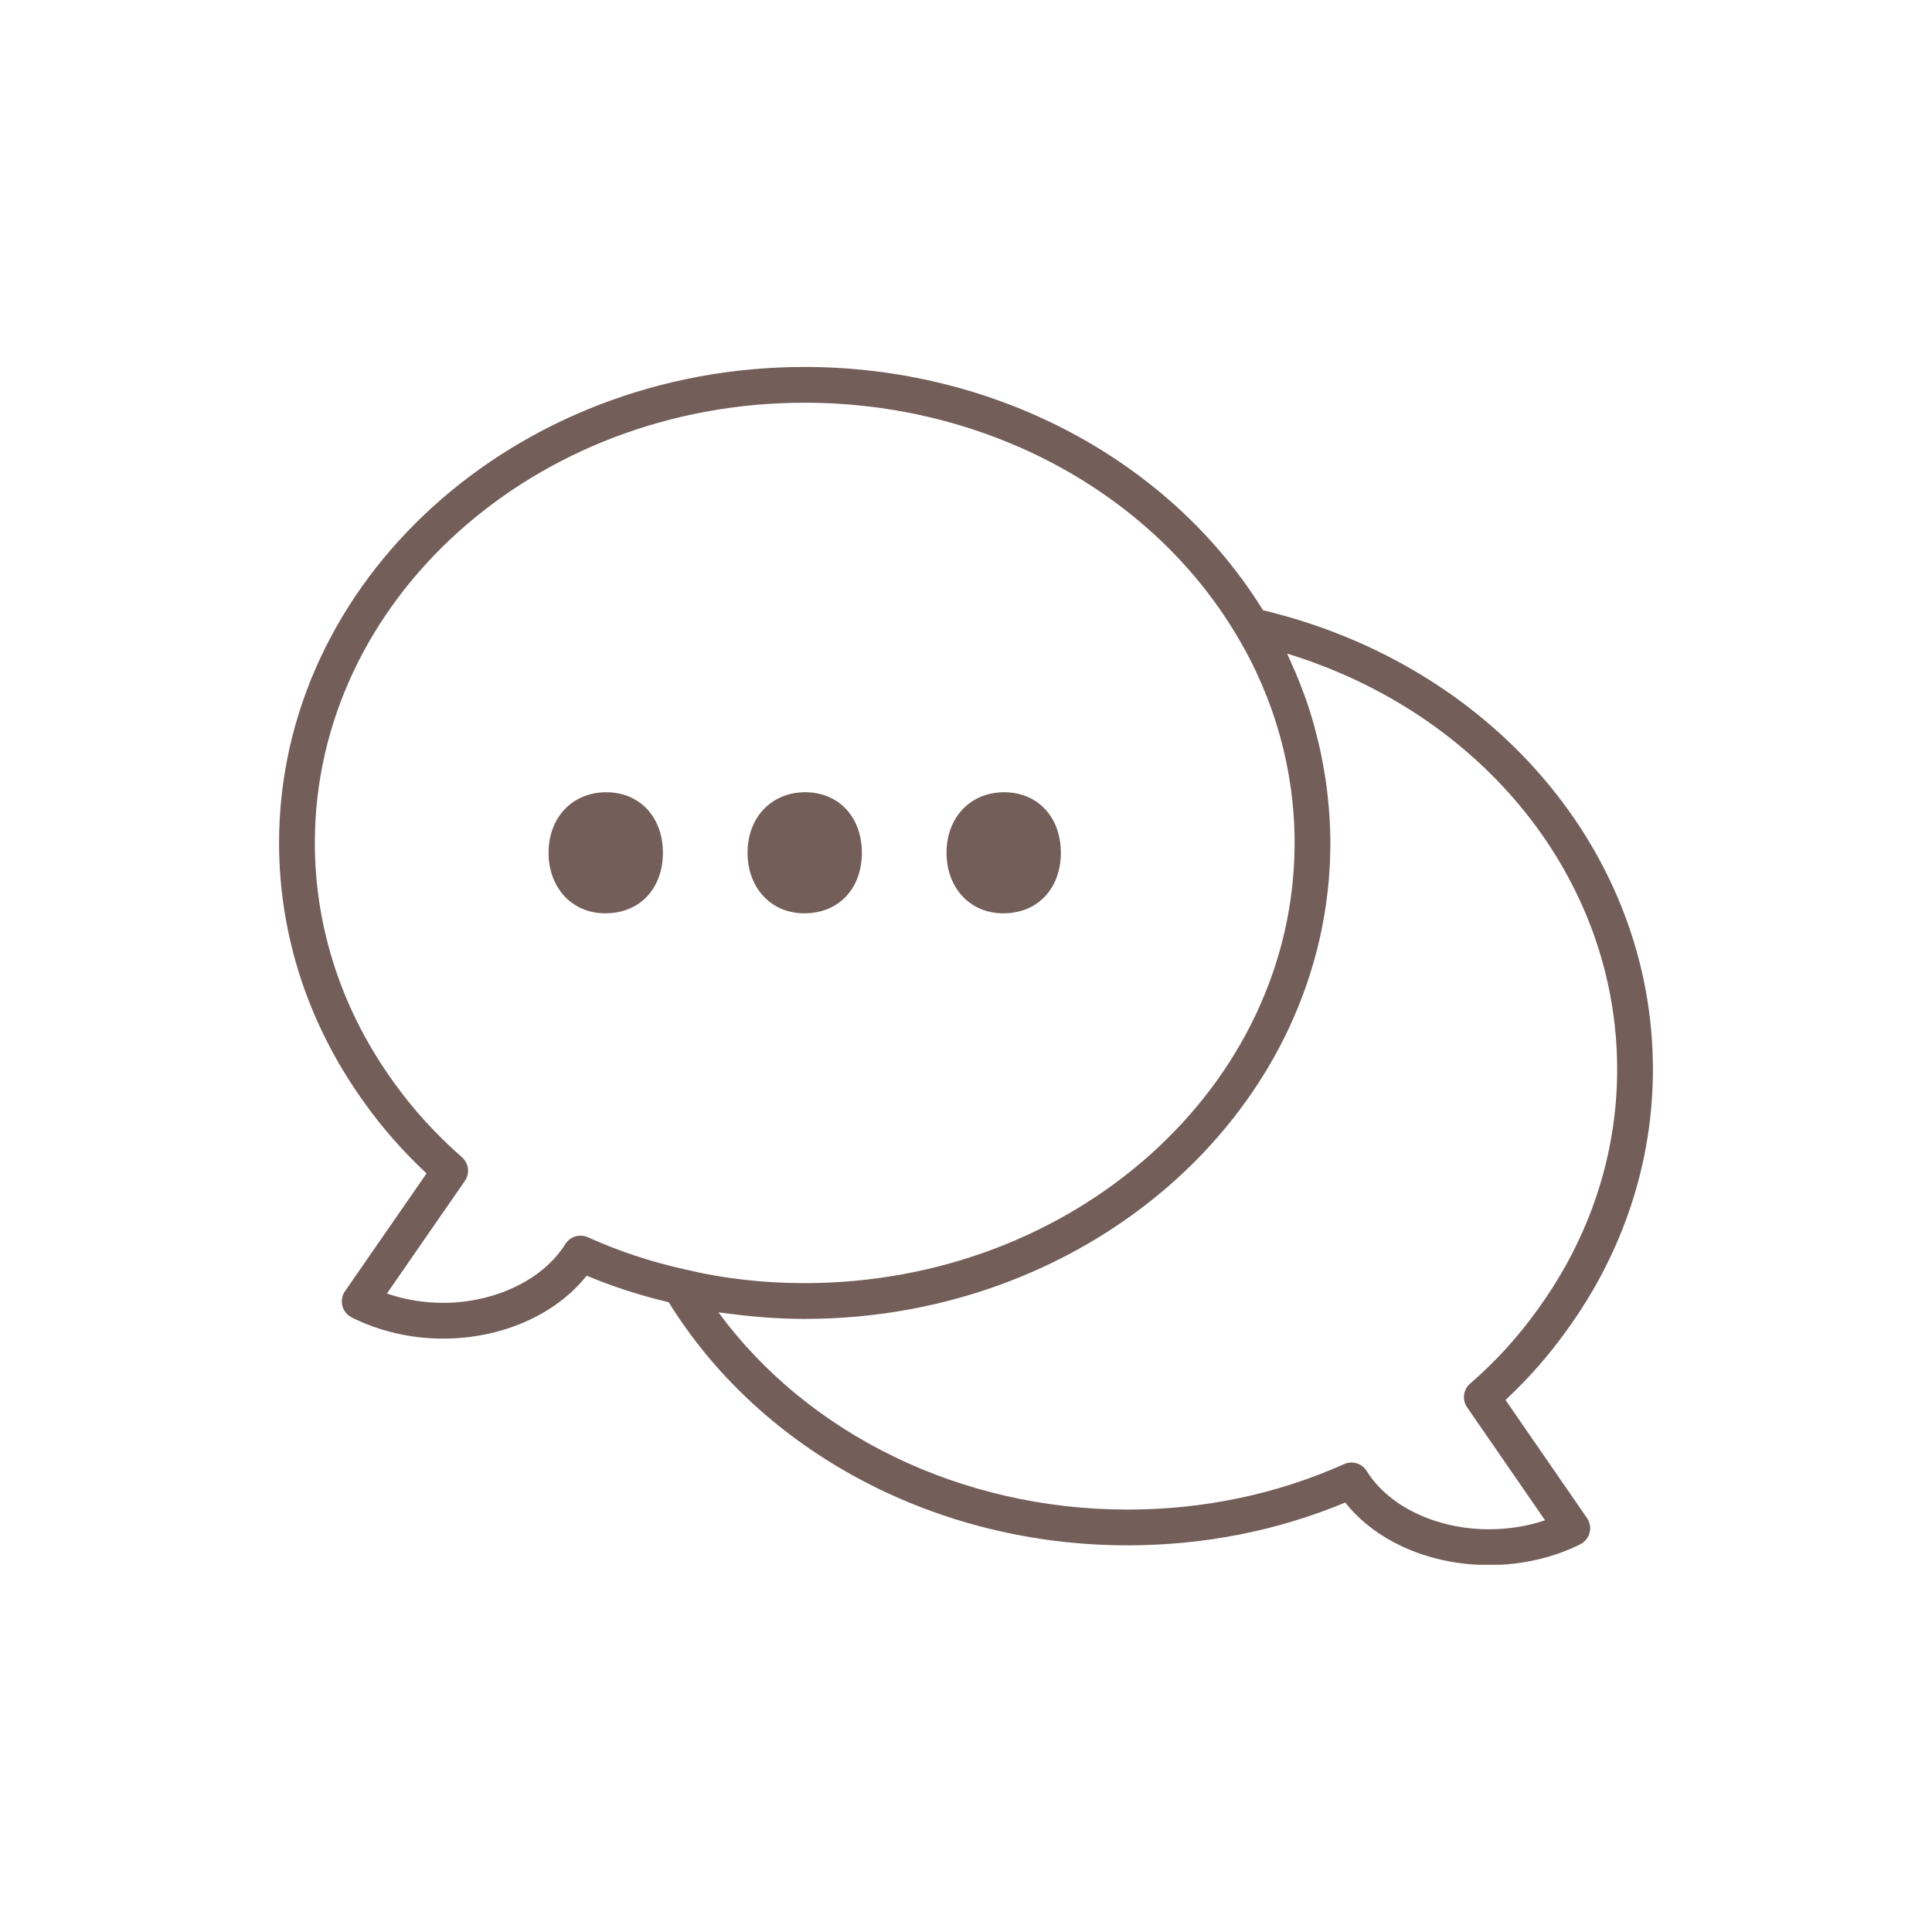
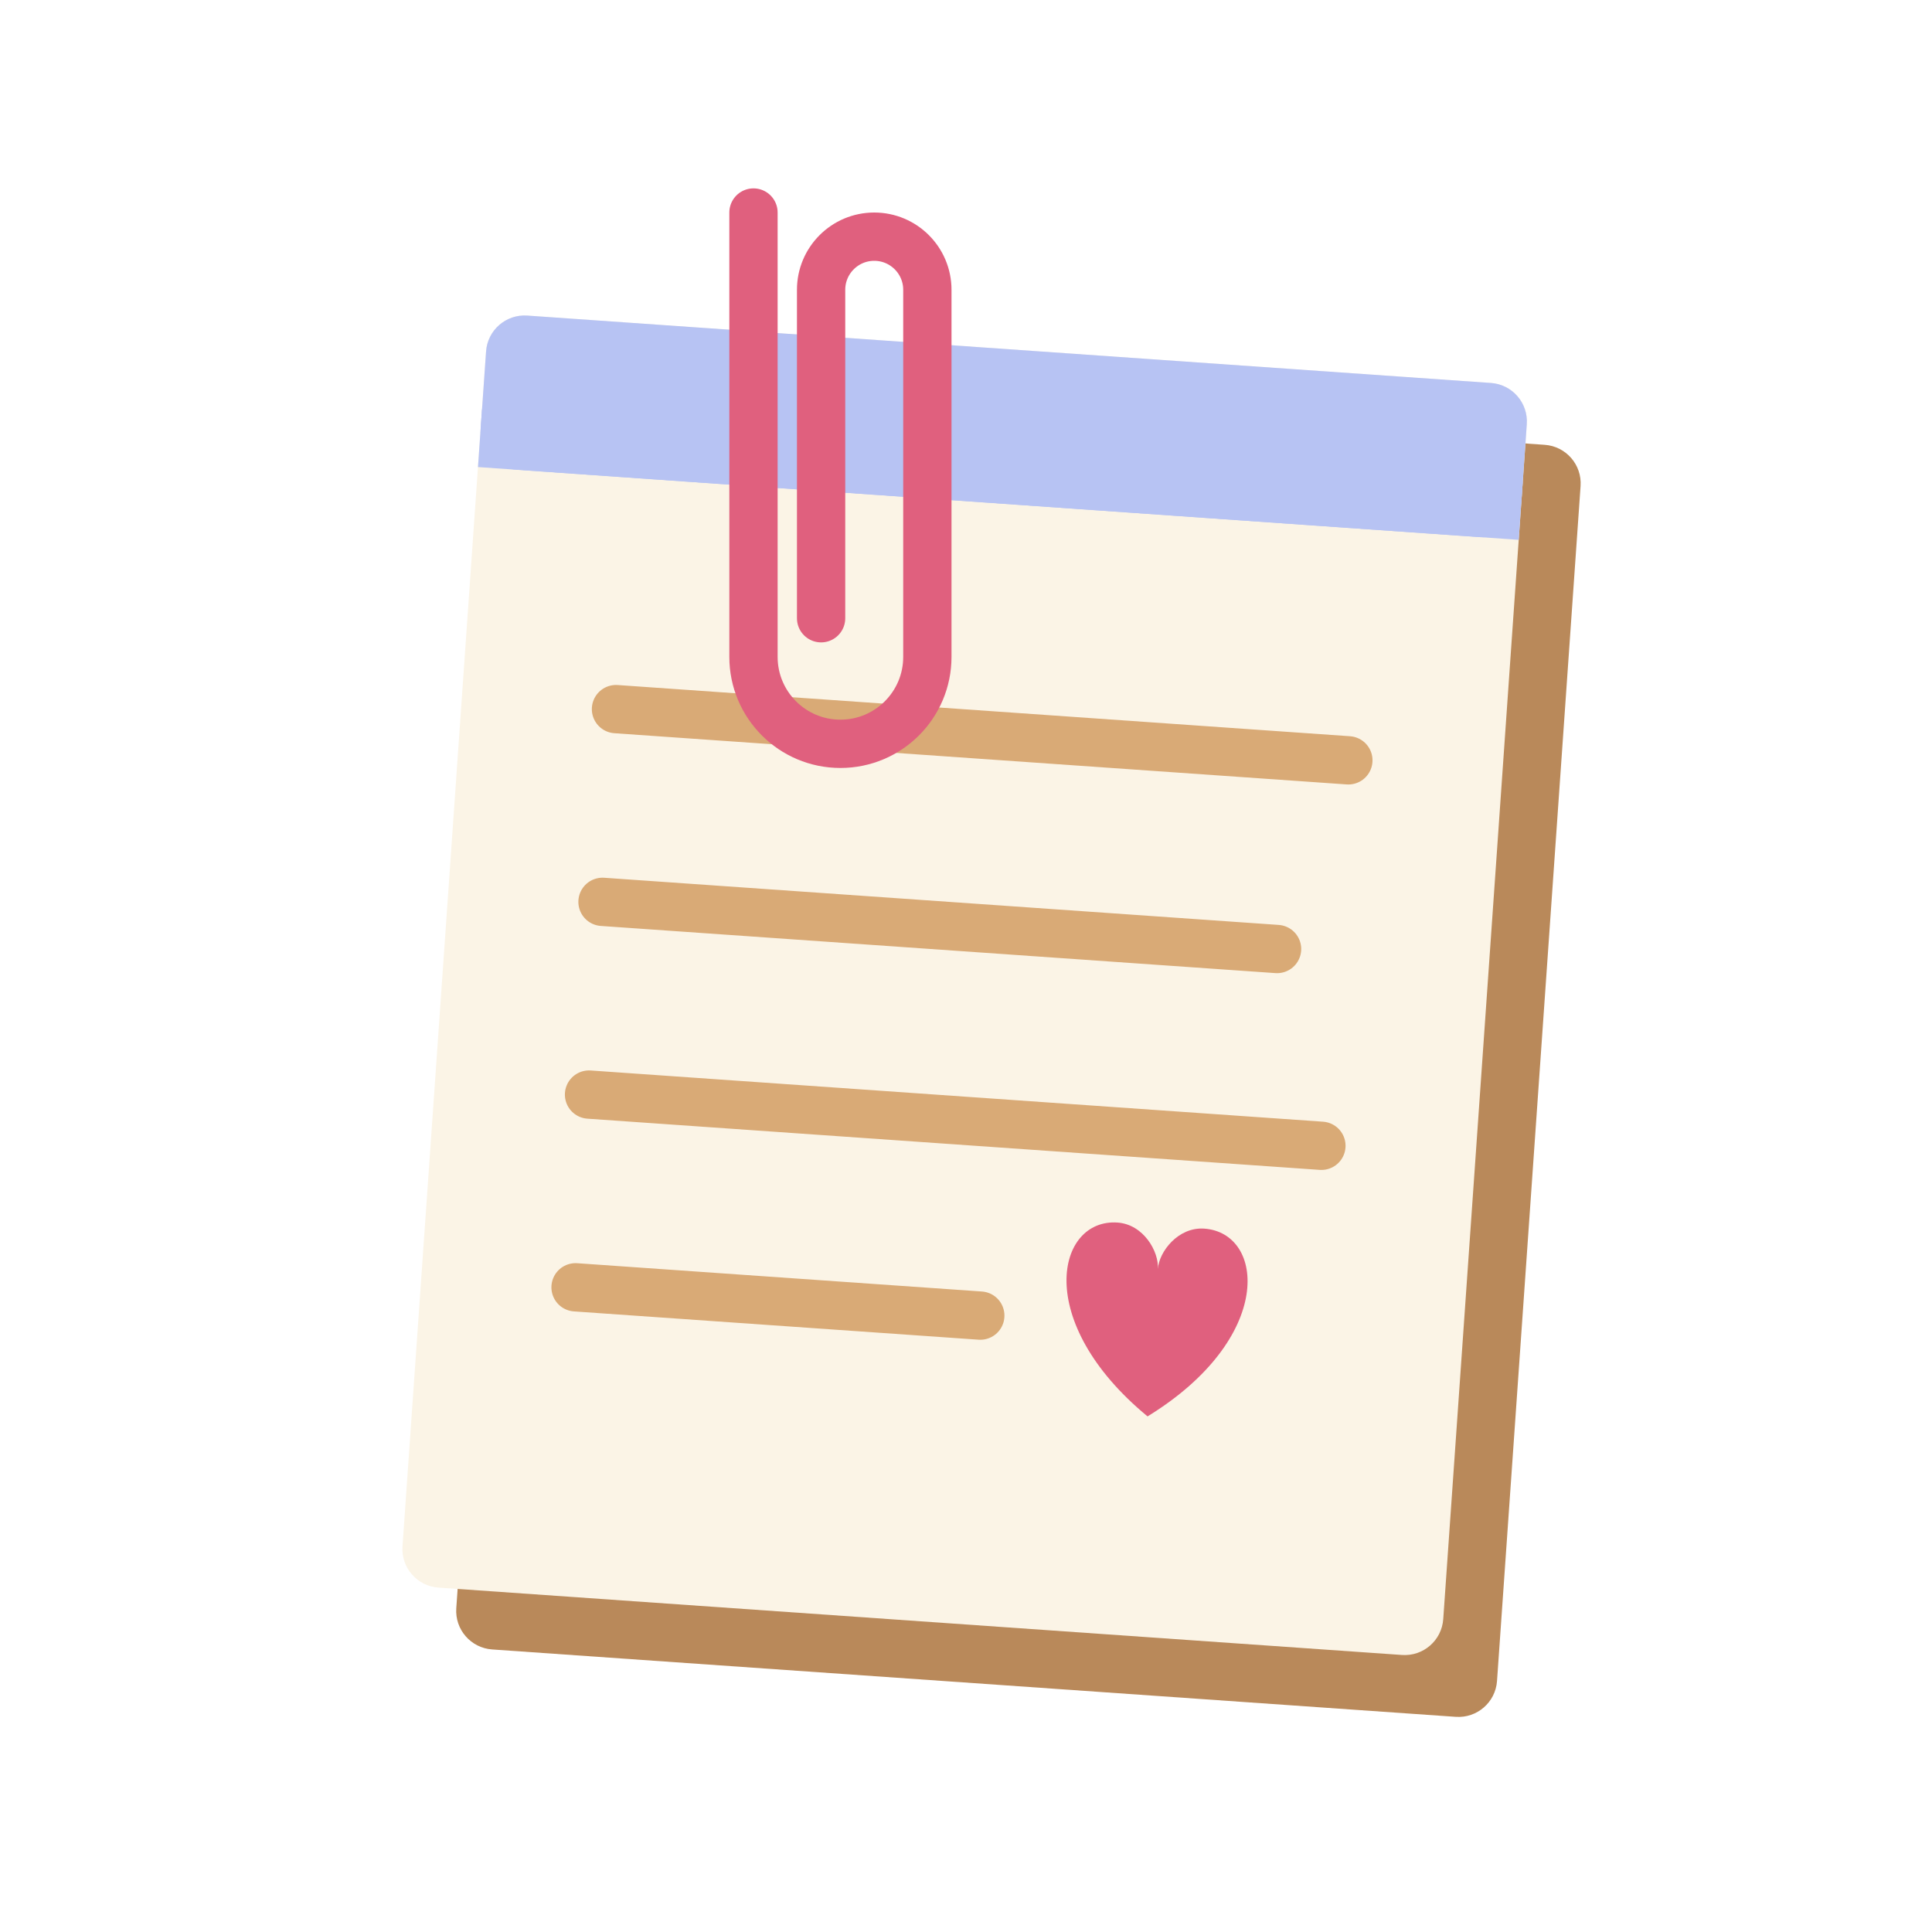
- <svg xmlns="http://www.w3.org/2000/svg" width="2000" zoomAndPan="magnify" viewBox="0 0 1500 1500" height="2000" preserveAspectRatio="xMidYMid meet" version="1.0">
-   <defs>
-     <clipPath id="40b1cc27bb">
-       <path d="M 216 284.898 L 1284 284.898 L 1284 1214.898 L 216 1214.898 Z M 216 284.898 " clip-rule="nonzero" />
-     </clipPath>
-   </defs>
-   <g clip-path="url(#40b1cc27bb)">
-     <path fill="#735e59" d="M 1168.852 1086.926 C 1186.457 1070.594 1202.414 1052.469 1216.352 1032.941 C 1260.172 972.617 1283.328 902.52 1283.328 830.25 C 1283.328 662.133 1159.098 516.434 980.605 473.797 C 908.453 357.188 772.727 284.898 624.625 284.898 C 399.676 284.898 216.668 450.676 216.668 654.445 C 216.668 726.719 239.824 796.812 283.582 857.055 C 297.133 876.027 313.105 894.148 331.18 911.047 L 267.848 1002.52 C 265.559 1005.828 264.82 1009.969 265.816 1013.867 C 266.812 1017.766 269.457 1021.039 273.055 1022.844 C 294.586 1033.609 319.086 1039.297 343.902 1039.297 C 389.629 1039.297 431.219 1020.844 455.488 990.465 C 476.301 999.129 497.703 1005.984 519.172 1011.043 C 591.352 1127.566 727.145 1199.797 875.371 1199.797 C 934.512 1199.797 991.328 1188.633 1044.449 1166.586 C 1068.406 1196.766 1109.996 1215.098 1156.094 1215.098 C 1181.316 1215.098 1205.816 1209.52 1226.941 1198.957 C 1230.535 1197.16 1233.176 1193.887 1234.18 1189.996 C 1235.176 1186.098 1234.438 1181.961 1232.16 1178.652 Z M 438.926 965.898 C 421.566 993.617 384.266 1011.527 343.902 1011.527 C 328.949 1011.527 314.172 1009.047 300.402 1004.281 L 360.938 916.844 C 364.953 911.047 363.984 903.164 358.688 898.516 C 338.414 880.691 320.746 861.309 306.109 840.832 C 265.762 785.27 244.434 720.82 244.434 654.445 C 244.434 465.988 414.988 312.664 624.625 312.664 C 765.109 312.664 893.594 381.742 959.965 492.988 C 989.508 542.027 1005.129 597.863 1005.129 654.445 C 1005.129 842.906 834.438 996.227 624.625 996.227 C 592.277 996.227 560.809 992.582 530.824 985.312 C 505.496 979.715 480.449 971.402 456.375 960.598 C 450.043 957.77 442.602 960.02 438.926 965.898 Z M 1156.094 1187.328 C 1115.328 1187.328 1078.051 1169.574 1061.125 1142.102 C 1058.52 1137.875 1053.984 1135.496 1049.293 1135.496 C 1047.395 1135.496 1045.473 1135.883 1043.641 1136.703 C 991.121 1160.145 934.504 1172.031 875.371 1172.031 C 746.539 1172.031 627.84 1114.094 557.805 1018.938 C 559.621 1019.219 561.504 1019.312 563.328 1019.57 C 570.531 1020.59 577.789 1021.418 585.117 1022.07 C 588.121 1022.34 591.105 1022.645 594.129 1022.852 C 604.211 1023.539 614.363 1023.996 624.625 1023.996 C 849.746 1023.996 1032.895 858.219 1032.895 654.445 C 1032.895 647.336 1032.613 640.238 1032.164 633.16 C 1032.02 630.91 1031.777 628.672 1031.59 626.43 C 1031.184 621.562 1030.707 616.711 1030.09 611.875 C 1029.762 609.305 1029.383 606.742 1028.996 604.184 C 1028.301 599.578 1027.504 594.996 1026.621 590.426 C 1026.137 587.93 1025.668 585.438 1025.129 582.957 C 1024.047 577.969 1022.812 573.016 1021.508 568.082 C 1020.996 566.137 1020.551 564.18 1020 562.246 C 1018.074 555.457 1015.961 548.719 1013.613 542.047 C 1013.156 540.75 1012.613 539.48 1012.141 538.188 C 1010.176 532.809 1008.102 527.469 1005.863 522.184 C 1004.898 519.902 1003.852 517.656 1002.836 515.398 C 1001.645 512.746 1000.543 510.066 999.285 507.441 C 1151.664 554.102 1255.562 683.02 1255.562 830.25 C 1255.562 896.621 1234.234 961.07 1193.824 1016.723 C 1178.68 1037.914 1161.039 1057.266 1141.395 1074.234 C 1136.031 1078.871 1135.023 1086.797 1139.043 1092.625 L 1199.578 1180.336 C 1186.023 1184.938 1171.25 1187.328 1156.094 1187.328 Z M 1156.094 1187.328 " fill-opacity="1" fill-rule="nonzero" />
+ <svg xmlns="http://www.w3.org/2000/svg" viewBox="0 0 200 200">
+   <g transform="rotate(4 100 100)">
+     <rect x="52" y="42" width="108" height="132" rx="4" fill="#B9895A" />
+     <rect x="46" y="36" width="108" height="132" rx="4" fill="#FBF4E6" />
+     <rect x="46" y="36" width="108" height="16" rx="4" fill="#B7C3F3" />
+     <rect x="46" y="46" width="108" height="6" fill="#B7C3F3" />
+     <g stroke="#D9AA76" stroke-width="5" stroke-linecap="round">
+       <line x1="62" y1="76" x2="138" y2="76" />
+       <line x1="62" y1="96" x2="132" y2="96" />
+       <line x1="62" y1="116" x2="138" y2="116" />
+       <line x1="62" y1="136" x2="104" y2="136" />
+     </g>
+     <path transform="translate(122 138) scale(0.9)" d="M0 8 C-14 -2 -12 -14 -5 -14 C-2 -14 0 -11 0 -9 C0 -11 2 -14 5 -14 C12 -14 14 -2 0 8 Z" fill="#E0607E" />
  </g>
-   <path fill="#735e59" d="M 470.676 615.102 C 444.559 615.102 425.914 634.508 425.914 662.113 C 425.914 688.957 443.828 709.094 469.918 709.094 C 497.523 709.094 514.68 688.957 514.68 662.113 C 514.68 634.508 496.793 615.102 470.676 615.102 Z M 470.676 615.102 " fill-opacity="1" fill-rule="nonzero" />
-   <path fill="#735e59" d="M 624.402 709.094 C 652.008 709.094 669.164 688.957 669.164 662.113 C 669.164 634.508 651.277 615.102 625.16 615.102 C 599.043 615.102 580.398 634.508 580.398 662.113 C 580.398 688.957 598.316 709.094 624.402 709.094 Z M 624.402 709.094 " fill-opacity="1" fill-rule="nonzero" />
-   <path fill="#735e59" d="M 778.887 709.094 C 806.492 709.094 823.648 688.957 823.648 662.113 C 823.648 634.508 805.762 615.102 779.645 615.102 C 753.527 615.102 734.883 634.508 734.883 662.113 C 734.883 688.957 752.801 709.094 778.887 709.094 Z M 778.887 709.094 " fill-opacity="1" fill-rule="nonzero" />
+   <path d="M78 22 v46 a9 9 0 0 0 18 0 v-38 a5.5 5.5 0 0 0 -11 0 v34" fill="none" stroke="#E0607E" stroke-width="5" stroke-linecap="round" />
</svg>
